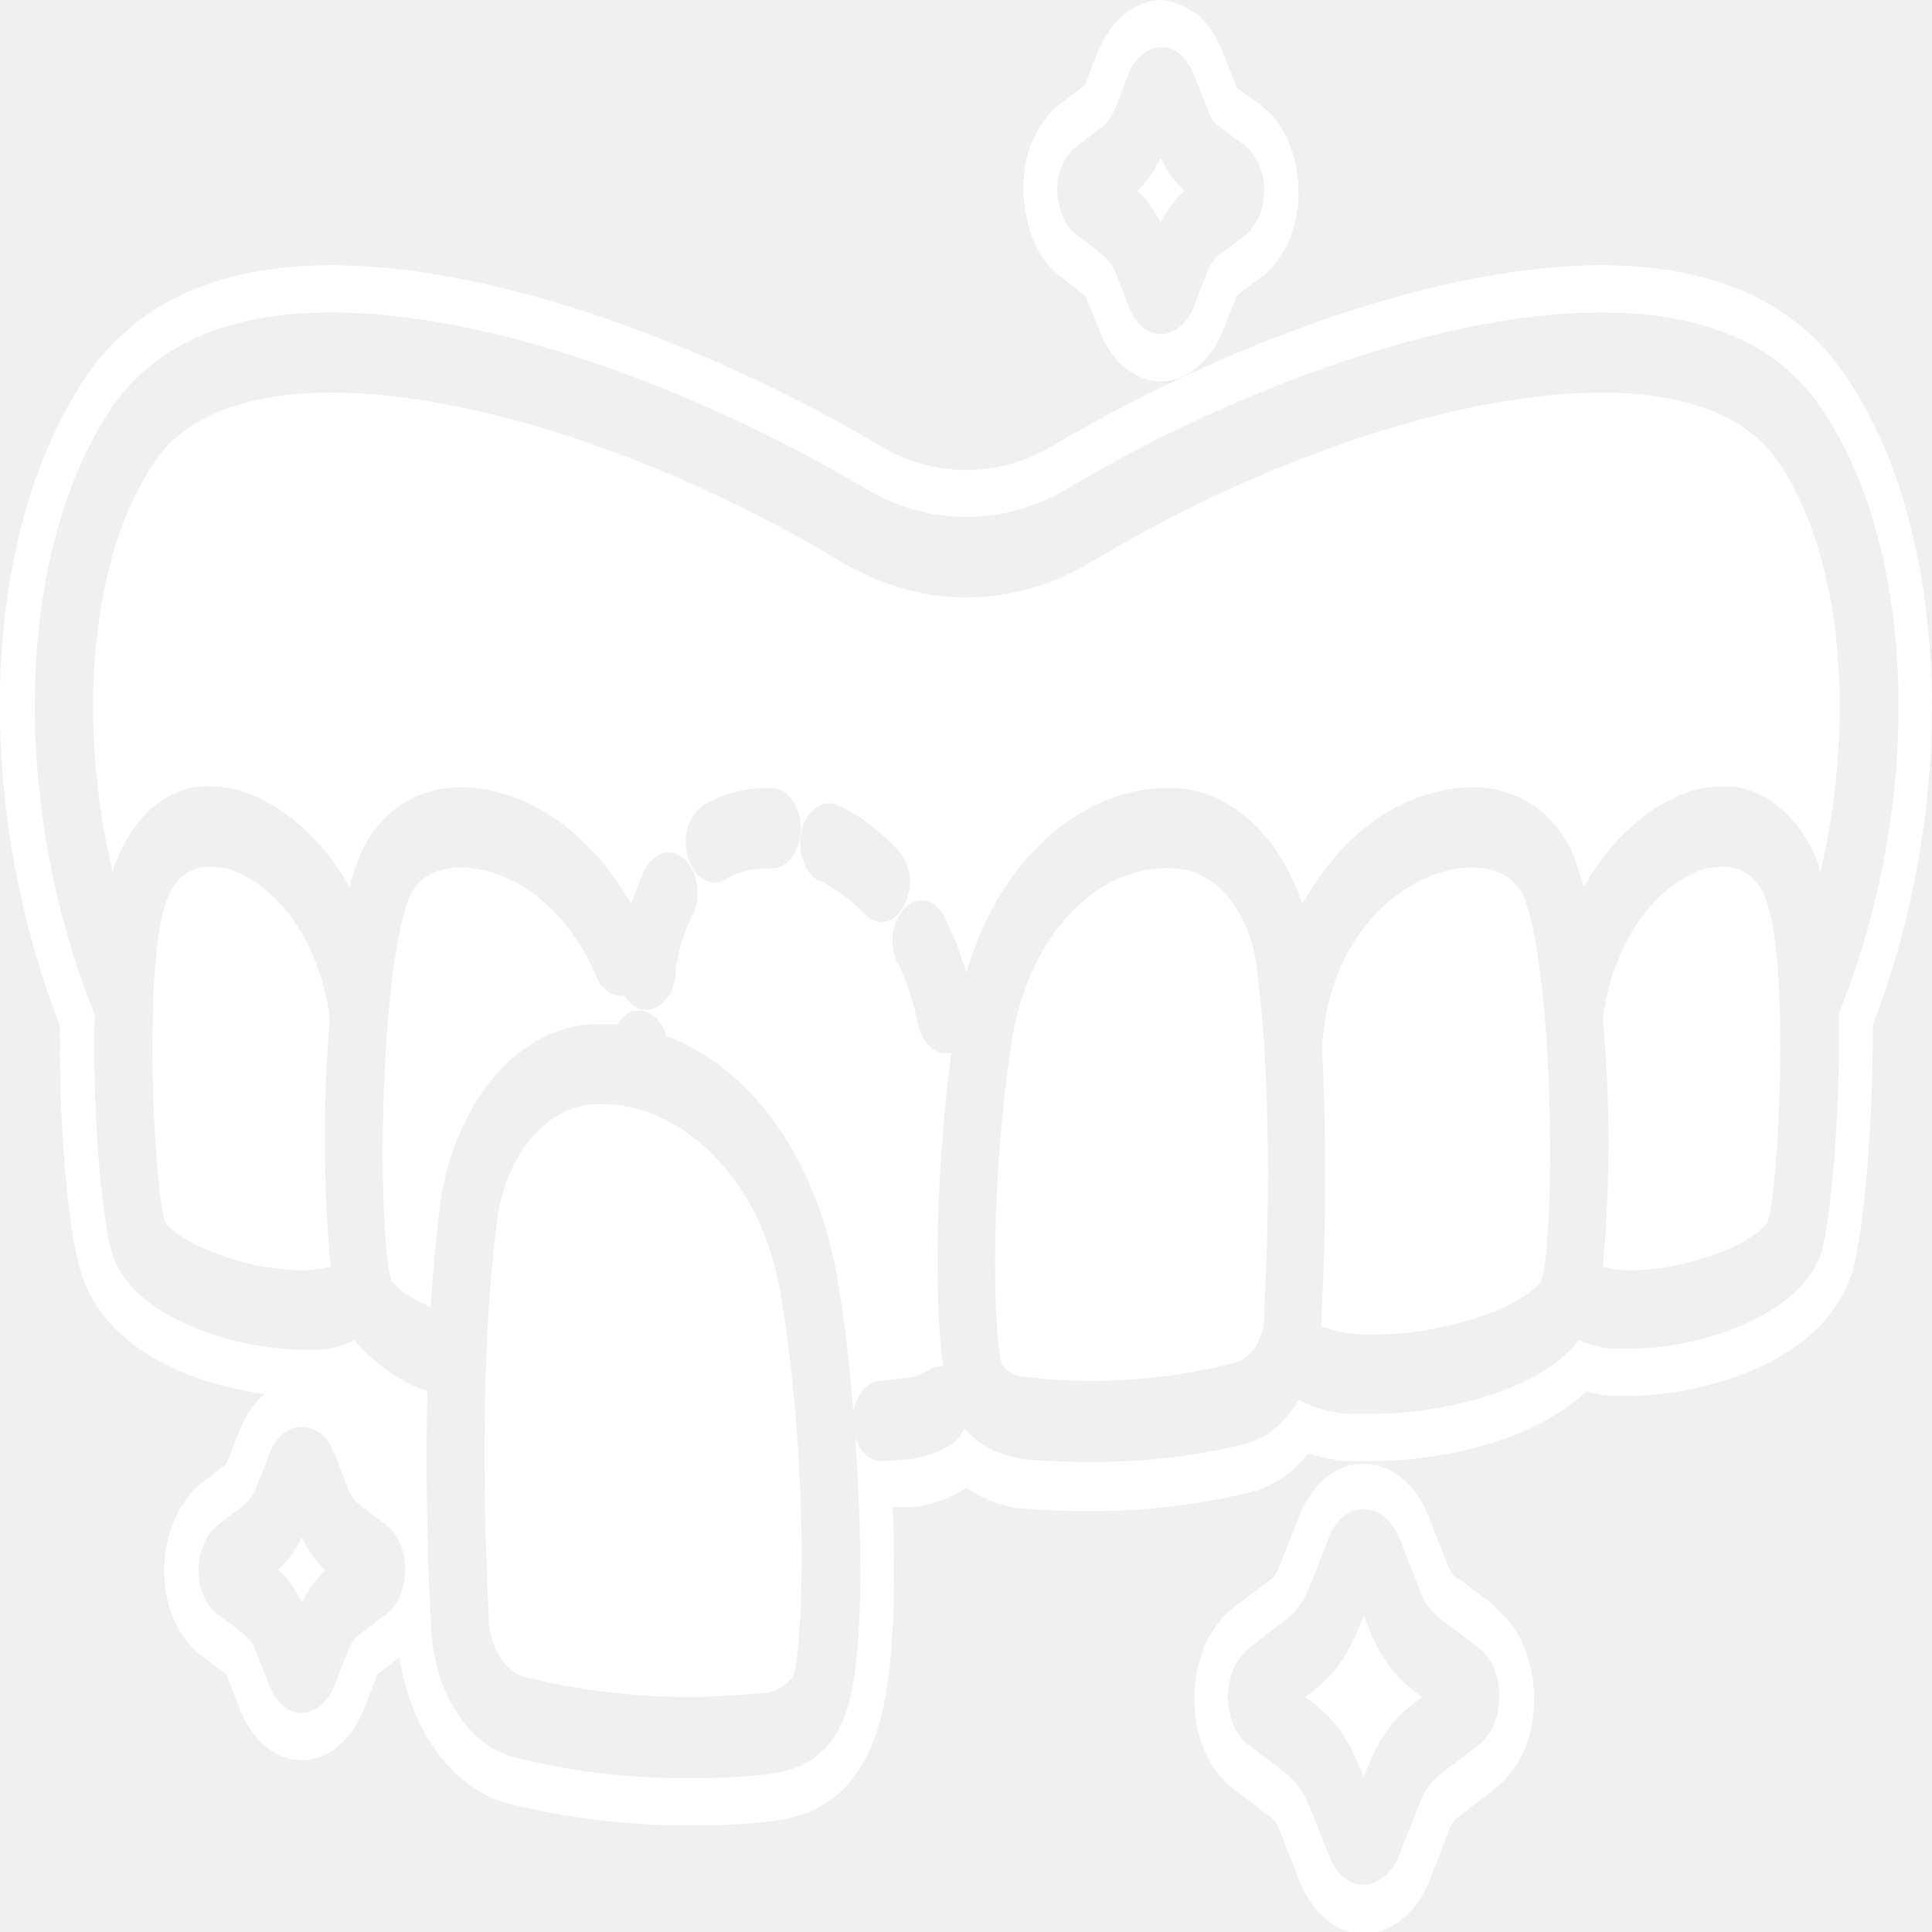
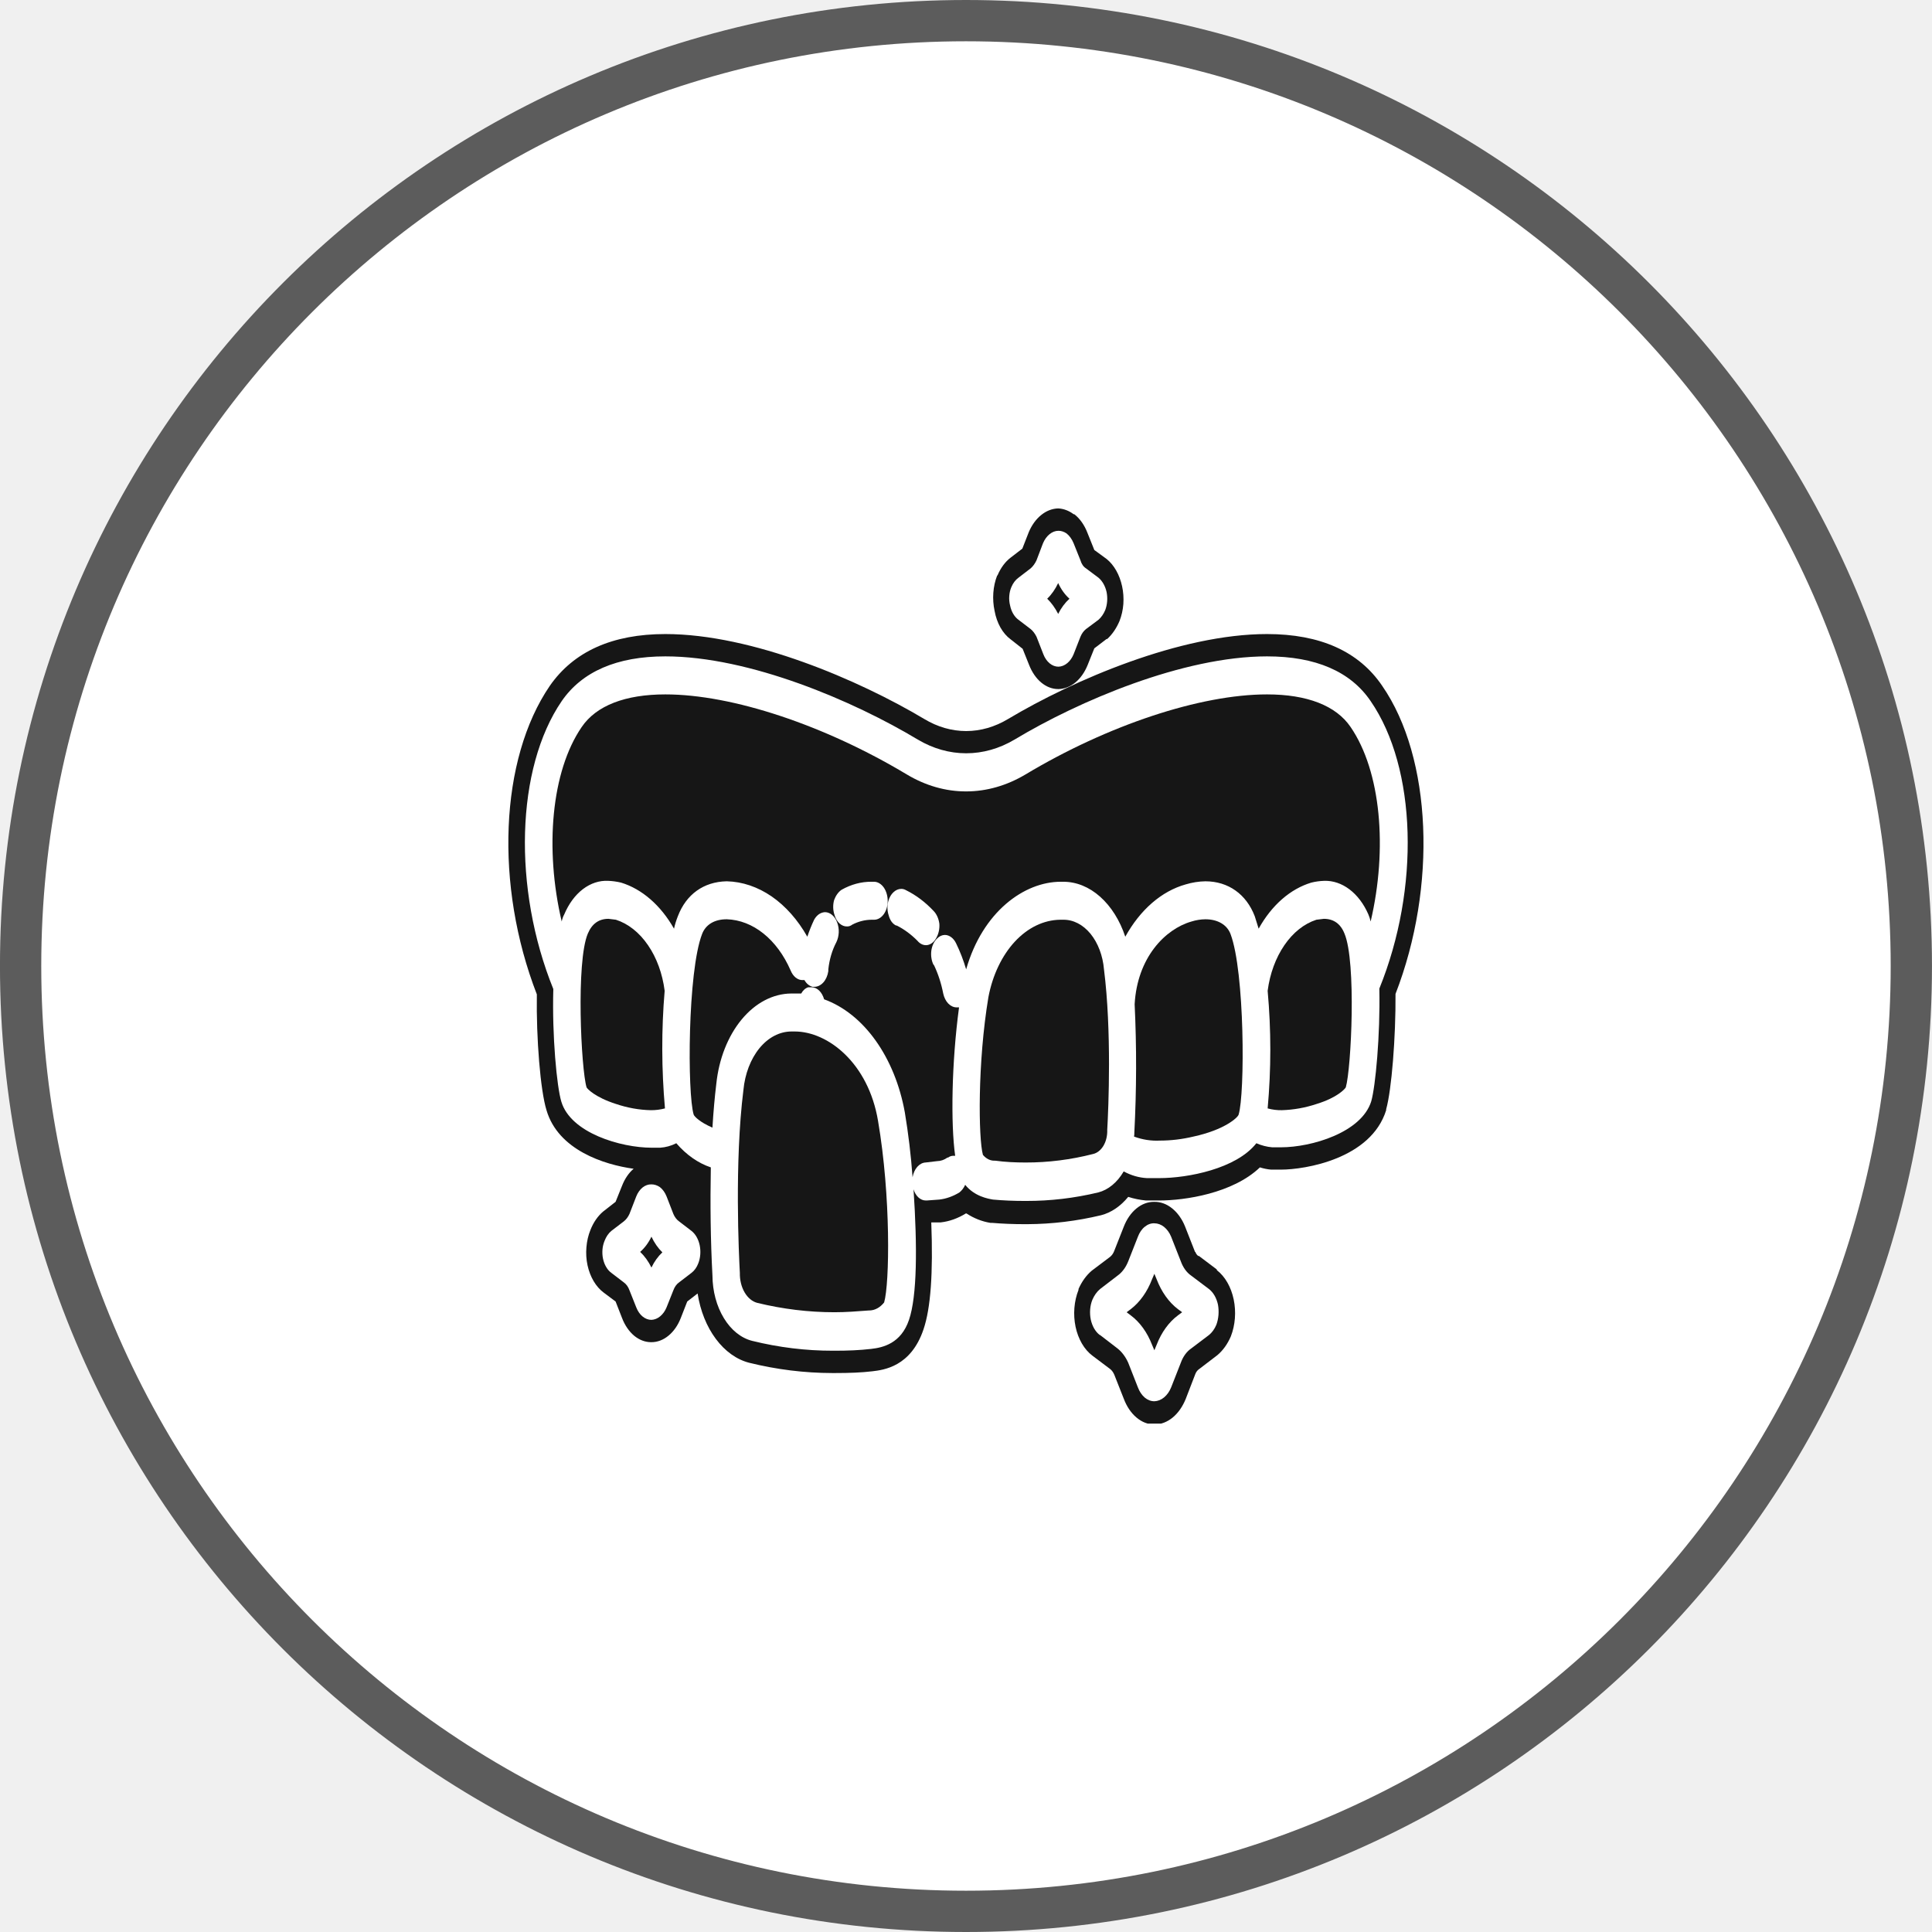
- <svg xmlns="http://www.w3.org/2000/svg" width="24" height="24" viewBox="0 0 24 24" fill="none">
-   <g clip-path="url(#clip0_1423_5792)">
-     <g clip-path="url(#clip1_1423_5792)">
-       <path d="M14.418 2.767C14.497 2.609 14.597 2.473 14.714 2.368C14.595 2.262 14.494 2.122 14.418 1.958C14.342 2.119 14.244 2.259 14.13 2.368C14.242 2.477 14.339 2.612 14.418 2.767Z" fill="white" />
-       <path d="M13.173 3.435L13.486 3.681L13.656 4.104C13.729 4.295 13.839 4.455 13.973 4.566C14.107 4.678 14.261 4.737 14.418 4.737H14.434C14.588 4.732 14.738 4.673 14.87 4.564C15.002 4.455 15.112 4.3 15.188 4.115L15.366 3.67L15.687 3.424H15.704C15.836 3.303 15.946 3.143 16.026 2.955C16.081 2.816 16.115 2.664 16.127 2.507C16.138 2.35 16.127 2.191 16.094 2.04C16.029 1.739 15.884 1.483 15.687 1.325L15.366 1.09L15.188 0.645C15.109 0.438 14.988 0.267 14.841 0.152H14.824C14.699 0.059 14.56 0.007 14.418 0C14.261 0.004 14.109 0.063 13.974 0.172C13.839 0.281 13.727 0.435 13.647 0.621L13.478 1.055L13.173 1.29C13.028 1.398 12.908 1.561 12.826 1.759H12.818C12.707 2.043 12.683 2.376 12.75 2.685C12.779 2.844 12.831 2.993 12.904 3.122C12.977 3.252 13.069 3.358 13.173 3.435ZM13.19 2.064C13.235 1.959 13.299 1.874 13.376 1.817L13.698 1.571C13.759 1.516 13.811 1.444 13.85 1.36L14.02 0.915C14.061 0.816 14.12 0.733 14.191 0.676C14.263 0.618 14.344 0.587 14.426 0.586C14.499 0.587 14.572 0.611 14.638 0.657C14.716 0.717 14.78 0.807 14.824 0.915L15.002 1.36C15.028 1.454 15.08 1.529 15.146 1.571L15.476 1.817C15.577 1.902 15.652 2.036 15.687 2.192C15.719 2.349 15.707 2.517 15.654 2.661C15.61 2.766 15.549 2.855 15.476 2.919L15.146 3.166C15.086 3.213 15.036 3.282 15.002 3.365L14.824 3.822C14.783 3.919 14.726 4.001 14.656 4.058C14.586 4.116 14.507 4.147 14.426 4.15C14.344 4.151 14.264 4.121 14.194 4.063C14.124 4.005 14.067 3.922 14.028 3.822L13.85 3.365C13.81 3.284 13.759 3.216 13.698 3.166L13.376 2.919C13.323 2.881 13.276 2.828 13.238 2.763C13.2 2.699 13.172 2.624 13.156 2.544C13.136 2.465 13.129 2.382 13.135 2.299C13.141 2.216 13.16 2.135 13.19 2.064Z" fill="white" />
-       <path d="M18.574 19.955L18.108 19.603H18.091C18.058 19.581 18.031 19.544 18.015 19.498H18.006L17.744 18.829C17.664 18.632 17.547 18.468 17.405 18.355C17.264 18.242 17.103 18.183 16.94 18.185H16.931C16.768 18.183 16.608 18.244 16.468 18.36C16.327 18.475 16.213 18.642 16.136 18.841L15.882 19.486C15.857 19.544 15.822 19.593 15.78 19.627L15.297 19.99C15.156 20.11 15.037 20.275 14.95 20.471V20.494C14.892 20.64 14.856 20.801 14.842 20.967C14.829 21.133 14.84 21.301 14.874 21.461C14.908 21.621 14.964 21.77 15.04 21.9C15.115 22.03 15.209 22.138 15.314 22.218L15.78 22.57C15.826 22.605 15.865 22.658 15.89 22.722L16.136 23.343C16.212 23.548 16.327 23.72 16.469 23.84C16.611 23.96 16.774 24.023 16.94 24.023H16.948C17.114 24.021 17.277 23.959 17.42 23.841C17.562 23.724 17.68 23.556 17.761 23.355L18.015 22.698C18.038 22.642 18.074 22.596 18.117 22.57L18.591 22.206C18.737 22.085 18.859 21.916 18.946 21.714C19.062 21.416 19.088 21.067 19.02 20.743C18.952 20.419 18.795 20.144 18.582 19.979L18.574 19.955ZM18.565 21.409C18.518 21.521 18.451 21.614 18.37 21.678L17.905 22.03C17.788 22.111 17.692 22.243 17.634 22.405L17.38 23.05C17.336 23.159 17.272 23.249 17.195 23.313C17.118 23.377 17.03 23.411 16.94 23.414C16.851 23.414 16.763 23.381 16.687 23.317C16.611 23.252 16.549 23.16 16.508 23.05L16.254 22.405C16.185 22.25 16.089 22.12 15.975 22.03L15.518 21.678H15.509C15.452 21.636 15.402 21.578 15.362 21.508C15.321 21.438 15.291 21.358 15.273 21.271C15.255 21.185 15.249 21.095 15.256 21.006C15.263 20.917 15.283 20.831 15.314 20.752C15.364 20.637 15.434 20.54 15.518 20.471L15.975 20.119C16.093 20.036 16.19 19.905 16.254 19.744L16.508 19.099C16.549 18.991 16.611 18.9 16.688 18.838C16.764 18.776 16.851 18.744 16.94 18.747C17.029 18.747 17.117 18.78 17.194 18.841C17.271 18.903 17.335 18.992 17.38 19.099L17.634 19.744C17.692 19.907 17.788 20.038 17.905 20.119L18.37 20.471C18.428 20.514 18.478 20.573 18.519 20.643C18.559 20.713 18.59 20.794 18.608 20.881C18.64 21.058 18.625 21.246 18.565 21.409Z" fill="white" />
-       <path d="M16.999 20.213L16.94 20.072L16.881 20.213C16.754 20.545 16.56 20.818 16.322 20.998L16.212 21.081L16.322 21.163C16.559 21.338 16.754 21.608 16.881 21.936L16.94 22.077L16.999 21.936C17.126 21.608 17.321 21.338 17.558 21.163L17.668 21.081L17.558 20.998C17.32 20.818 17.126 20.545 16.999 20.213Z" fill="white" />
-       <path d="M4.098 12.651C4.04 12.201 3.888 11.784 3.661 11.453C3.434 11.121 3.141 10.89 2.819 10.787L2.625 10.763C2.371 10.763 2.193 10.892 2.083 11.15C1.77 11.889 1.905 14.703 2.049 15.183C2.066 15.219 2.269 15.441 2.819 15.617C3.119 15.719 3.426 15.774 3.734 15.781C3.859 15.783 3.984 15.767 4.106 15.734C4.015 14.711 4.012 13.675 4.098 12.651Z" fill="white" />
-       <path d="M7.51 13.717H7.425C7.116 13.717 6.817 13.873 6.585 14.155C6.353 14.438 6.203 14.829 6.164 15.253C5.927 17.153 6.045 19.58 6.071 20.049C6.066 20.234 6.11 20.415 6.194 20.559C6.278 20.703 6.396 20.801 6.528 20.834C7.196 20.998 7.873 21.081 8.551 21.081C8.847 21.081 9.152 21.057 9.457 21.034H9.474C9.615 21.029 9.75 20.954 9.855 20.823C9.999 20.33 10.033 18.044 9.694 16.062C9.44 14.538 8.373 13.717 7.51 13.717Z" fill="white" />
-       <path d="M3.75 19.099C3.674 19.26 3.572 19.396 3.454 19.498C3.571 19.607 3.672 19.746 3.75 19.908C3.826 19.75 3.924 19.615 4.038 19.509C3.924 19.4 3.826 19.261 3.75 19.099Z" fill="white" />
-       <path d="M18.278 10.775C18.156 10.776 18.034 10.796 17.914 10.834C17.22 11.033 16.492 11.783 16.424 13.003C16.476 14.123 16.474 15.247 16.416 16.367C16.417 16.403 16.414 16.439 16.407 16.473C16.628 16.555 16.856 16.591 17.084 16.578C17.38 16.578 17.674 16.543 17.965 16.473C18.778 16.297 19.125 15.981 19.15 15.899C19.319 15.347 19.311 12.147 18.938 11.162C18.845 10.916 18.6 10.775 18.278 10.775Z" fill="white" />
-       <path d="M22.917 4.655C22.307 3.752 21.291 3.295 19.895 3.295C17.617 3.295 14.815 4.502 13.105 5.522C12.758 5.731 12.383 5.839 12.005 5.839C11.626 5.839 11.251 5.731 10.904 5.522C9.194 4.502 6.392 3.295 4.115 3.295C2.726 3.295 1.71 3.752 1.084 4.655C-0.228 6.578 -0.364 9.884 0.745 12.745C0.728 13.905 0.838 15.265 0.999 15.781C1.304 16.825 2.506 17.212 3.285 17.317C3.157 17.426 3.052 17.58 2.98 17.763L2.811 18.185L2.481 18.443C2.342 18.56 2.229 18.726 2.151 18.923C2.094 19.063 2.059 19.217 2.045 19.376C2.032 19.535 2.042 19.696 2.074 19.85C2.142 20.156 2.294 20.413 2.498 20.565L2.811 20.799L2.98 21.233C3.054 21.424 3.164 21.584 3.298 21.696C3.432 21.807 3.586 21.866 3.742 21.866H3.751C3.908 21.866 4.063 21.807 4.198 21.695C4.334 21.584 4.445 21.424 4.521 21.233L4.69 20.799L4.961 20.588C5.032 21.042 5.199 21.457 5.44 21.781C5.681 22.104 5.986 22.321 6.316 22.406C7.034 22.583 7.762 22.673 8.491 22.675H8.568C8.949 22.675 9.262 22.663 9.55 22.628C9.837 22.593 10.557 22.511 10.887 21.526C11.073 20.975 11.141 20.061 11.09 18.724H11.336C11.564 18.699 11.787 18.62 11.996 18.49H12.013C12.211 18.619 12.422 18.702 12.639 18.736H12.682C12.944 18.759 13.232 18.771 13.537 18.771H13.605C14.255 18.769 14.903 18.69 15.543 18.537C15.807 18.468 16.053 18.302 16.254 18.056C16.407 18.104 16.563 18.136 16.72 18.15H17.067C17.744 18.15 18.997 17.962 19.708 17.282C19.806 17.313 19.905 17.333 20.005 17.341H20.259C20.893 17.341 22.62 17.059 23.018 15.781V15.758C23.162 15.254 23.272 13.87 23.264 12.733C24.356 9.919 24.221 6.542 22.917 4.655ZM4.978 19.803C4.937 19.907 4.875 19.992 4.8 20.049L4.479 20.295C4.412 20.34 4.359 20.414 4.326 20.506L4.149 20.952C4.108 21.049 4.05 21.13 3.981 21.188C3.911 21.245 3.832 21.277 3.751 21.28C3.669 21.281 3.589 21.25 3.519 21.192C3.449 21.135 3.391 21.051 3.353 20.952L3.175 20.506C3.143 20.414 3.089 20.34 3.023 20.295L2.701 20.049C2.648 20.011 2.601 19.957 2.563 19.893C2.525 19.828 2.497 19.754 2.481 19.674C2.464 19.596 2.46 19.514 2.467 19.433C2.474 19.353 2.493 19.275 2.523 19.205C2.564 19.098 2.626 19.009 2.701 18.947L3.023 18.701C3.085 18.653 3.137 18.585 3.175 18.501L3.353 18.044C3.392 17.946 3.449 17.864 3.52 17.808C3.59 17.753 3.67 17.724 3.751 17.727C3.827 17.727 3.902 17.751 3.971 17.798C4.046 17.855 4.107 17.94 4.149 18.044L4.326 18.501C4.362 18.587 4.415 18.657 4.479 18.701L4.8 18.947C4.905 19.028 4.983 19.164 5.016 19.324C5.05 19.484 5.036 19.656 4.978 19.803ZM22.841 12.592C22.866 13.823 22.739 15.16 22.629 15.547C22.375 16.367 21.063 16.754 20.259 16.754H20.03C19.889 16.743 19.75 16.708 19.615 16.649C19.09 17.317 17.82 17.563 17.067 17.563H16.745C16.537 17.552 16.331 17.493 16.136 17.387C15.968 17.676 15.73 17.872 15.467 17.939C14.844 18.088 14.212 18.163 13.579 18.161H13.537C13.249 18.161 12.97 18.15 12.707 18.126C12.58 18.103 12.225 18.044 11.979 17.739C11.942 17.823 11.889 17.891 11.827 17.939C11.661 18.041 11.483 18.104 11.302 18.126L10.972 18.15H10.946C10.878 18.15 10.811 18.123 10.754 18.07C10.696 18.018 10.652 17.944 10.625 17.857C10.726 19.369 10.718 20.659 10.506 21.28C10.295 21.901 9.82 22.007 9.516 22.042C9.211 22.077 8.898 22.089 8.568 22.089H8.517C7.804 22.091 7.093 22.005 6.392 21.831C6.102 21.758 5.839 21.547 5.649 21.234C5.459 20.922 5.354 20.528 5.351 20.119C5.3 19.181 5.291 18.232 5.308 17.282C4.975 17.169 4.666 16.953 4.403 16.649C4.266 16.717 4.124 16.756 3.979 16.766H3.759C2.946 16.766 1.634 16.379 1.389 15.559C1.27 15.172 1.143 13.835 1.177 12.604C0.11 9.966 0.195 6.812 1.397 5.053C1.931 4.28 2.845 3.881 4.115 3.881C6.324 3.881 9.059 5.053 10.735 6.062C11.136 6.3 11.568 6.422 12.005 6.422C12.441 6.422 12.873 6.3 13.274 6.062C14.951 5.053 17.694 3.881 19.895 3.881C21.173 3.881 22.087 4.28 22.612 5.053C23.823 6.812 23.907 9.966 22.841 12.592Z" fill="white" />
-       <path d="M14.553 10.786H14.468C14.038 10.793 13.621 10.994 13.281 11.361C12.942 11.727 12.698 12.238 12.589 12.815C12.301 14.538 12.327 16.531 12.445 16.953C12.529 17.055 12.638 17.109 12.75 17.106H12.767C13.029 17.141 13.3 17.153 13.562 17.153C14.156 17.155 14.748 17.08 15.332 16.93C15.44 16.907 15.537 16.83 15.606 16.713C15.675 16.596 15.71 16.448 15.704 16.297C15.738 15.722 15.823 13.694 15.62 12.088C15.588 11.727 15.463 11.395 15.266 11.155C15.069 10.915 14.815 10.784 14.553 10.786Z" fill="white" />
-       <path d="M22.088 5.733C21.707 5.171 20.945 4.877 19.895 4.877C18.143 4.877 15.713 5.686 13.563 6.976C13.071 7.27 12.541 7.421 12.005 7.422C11.469 7.422 10.939 7.271 10.447 6.976C8.297 5.686 5.876 4.877 4.115 4.877C3.065 4.877 2.303 5.171 1.923 5.733C1.127 6.894 0.949 8.922 1.398 10.834C1.412 10.766 1.435 10.702 1.465 10.646C1.582 10.369 1.75 10.14 1.953 9.986C2.156 9.831 2.385 9.755 2.617 9.767C2.73 9.771 2.843 9.786 2.955 9.813C3.505 9.981 3.996 10.408 4.344 11.021C4.369 10.907 4.403 10.797 4.445 10.693C4.665 10.118 5.123 9.79 5.724 9.778H5.732C6.139 9.789 6.54 9.924 6.904 10.176C7.269 10.427 7.589 10.788 7.84 11.232C7.891 11.078 7.95 10.928 8.018 10.787C8.052 10.726 8.096 10.676 8.145 10.642C8.195 10.607 8.25 10.589 8.306 10.587C8.371 10.589 8.435 10.615 8.491 10.662C8.547 10.71 8.592 10.777 8.623 10.858C8.653 10.938 8.667 11.029 8.663 11.119C8.66 11.21 8.638 11.297 8.602 11.373C8.49 11.584 8.418 11.829 8.39 12.088V12.135C8.373 12.249 8.329 12.351 8.264 12.426C8.2 12.5 8.119 12.542 8.035 12.545H7.975C7.892 12.524 7.816 12.462 7.764 12.369H7.721C7.656 12.372 7.591 12.349 7.534 12.303C7.478 12.258 7.431 12.191 7.4 12.111C7.225 11.713 6.981 11.381 6.689 11.148C6.398 10.914 6.069 10.786 5.732 10.775H5.724C5.402 10.775 5.173 10.915 5.08 11.162C4.699 12.147 4.691 15.347 4.86 15.898C4.877 15.945 5.021 16.098 5.351 16.238C5.376 15.816 5.41 15.441 5.453 15.089C5.521 14.435 5.757 13.836 6.118 13.401C6.478 12.967 6.939 12.725 7.417 12.721H7.679C7.725 12.637 7.791 12.579 7.865 12.557H7.95C8.022 12.557 8.092 12.588 8.15 12.645C8.209 12.701 8.255 12.781 8.28 12.873C8.793 13.06 9.259 13.433 9.632 13.955C10.004 14.477 10.268 15.128 10.397 15.84C10.49 16.4 10.557 16.968 10.6 17.54C10.618 17.433 10.661 17.338 10.722 17.268C10.783 17.198 10.859 17.158 10.938 17.153L11.243 17.118C11.338 17.116 11.43 17.084 11.514 17.024H11.531C11.575 16.991 11.625 16.975 11.675 16.977H11.717C11.599 16.133 11.624 14.538 11.819 13.085H11.751C11.673 13.084 11.597 13.048 11.534 12.983C11.472 12.917 11.426 12.825 11.404 12.721C11.352 12.454 11.269 12.201 11.159 11.971H11.15C11.123 11.917 11.104 11.857 11.094 11.792C11.084 11.728 11.083 11.662 11.092 11.598C11.1 11.533 11.118 11.472 11.144 11.417C11.17 11.363 11.204 11.316 11.243 11.279C11.302 11.219 11.373 11.186 11.446 11.185C11.505 11.185 11.563 11.206 11.615 11.245C11.666 11.284 11.71 11.34 11.743 11.408C11.847 11.622 11.934 11.85 12.005 12.088C12.437 10.575 13.529 9.79 14.486 9.79H14.553C14.895 9.791 15.23 9.927 15.518 10.183C15.806 10.438 16.035 10.802 16.179 11.232C16.569 10.524 17.131 10.036 17.762 9.86C17.931 9.809 18.104 9.782 18.278 9.778C18.879 9.778 19.353 10.118 19.573 10.693L19.675 11.021C20.018 10.406 20.506 9.978 21.055 9.813C21.167 9.786 21.28 9.77 21.393 9.767C21.625 9.759 21.855 9.836 22.058 9.991C22.262 10.145 22.433 10.371 22.553 10.646C22.578 10.705 22.598 10.768 22.613 10.834C23.061 8.922 22.883 6.894 22.088 5.733ZM9.592 10.787H9.525C9.351 10.788 9.179 10.831 9.017 10.915C8.975 10.947 8.929 10.963 8.881 10.962C8.81 10.964 8.741 10.936 8.682 10.882C8.623 10.827 8.577 10.749 8.551 10.658C8.531 10.597 8.52 10.532 8.518 10.465C8.517 10.399 8.525 10.333 8.543 10.271C8.585 10.154 8.653 10.059 8.737 10.001C8.987 9.86 9.255 9.788 9.525 9.79H9.601C9.694 9.796 9.783 9.852 9.847 9.946C9.912 10.04 9.948 10.164 9.948 10.294C9.948 10.425 9.91 10.55 9.844 10.642C9.777 10.735 9.687 10.787 9.592 10.787ZM11.226 11.256C11.199 11.309 11.164 11.354 11.123 11.388C11.082 11.421 11.037 11.443 10.99 11.45C10.943 11.458 10.895 11.452 10.85 11.433C10.804 11.413 10.762 11.381 10.727 11.338C10.56 11.171 10.378 11.037 10.185 10.939H10.168C10.123 10.918 10.082 10.882 10.048 10.835C10.014 10.789 9.989 10.732 9.973 10.669C9.953 10.611 9.942 10.547 9.941 10.483C9.939 10.418 9.948 10.354 9.965 10.294C9.992 10.2 10.039 10.12 10.099 10.064C10.159 10.007 10.231 9.977 10.303 9.978C10.347 9.978 10.39 9.99 10.431 10.013C10.693 10.142 10.938 10.328 11.159 10.564C11.234 10.645 11.285 10.762 11.302 10.892C11.311 11.022 11.284 11.152 11.226 11.256Z" fill="white" />
-       <path d="M21.384 10.763L21.189 10.787C20.868 10.891 20.576 11.123 20.349 11.454C20.122 11.786 19.97 12.201 19.911 12.651C20.004 13.675 20.004 14.711 19.911 15.734C20.034 15.768 20.159 15.784 20.284 15.781C20.592 15.773 20.898 15.718 21.198 15.617C21.731 15.453 21.934 15.23 21.96 15.183C22.104 14.691 22.239 11.889 21.926 11.15C21.824 10.892 21.638 10.763 21.384 10.763Z" fill="white" />
+ <svg xmlns="http://www.w3.org/2000/svg" width="38" height="38" viewBox="0 0 38 38" fill="none">
+   <rect x="-0.406" y="0.406" width="37.188" height="37.188" rx="18.594" transform="matrix(-1 0 0 1 37.1875 0)" fill="white" />
+   <rect x="-0.406" y="0.406" width="37.188" height="37.188" rx="18.594" transform="matrix(-1 0 0 1 37.1875 0)" stroke="#5C5C5C" stroke-width="0.812" />
+   <g clip-path="url(#clip0_116_4431)">
+     <g clip-path="url(#clip1_116_4431)">
+       <path d="M20.813 12.075C20.872 11.956 20.948 11.855 21.035 11.776C20.946 11.697 20.87 11.592 20.813 11.468C20.756 11.589 20.683 11.694 20.597 11.776C20.681 11.857 20.754 11.959 20.813 12.075Z" fill="#161616" />
+       <path d="M19.879 12.576L20.114 12.761L20.241 13.078C20.297 13.221 20.379 13.341 20.48 13.425C20.58 13.508 20.695 13.553 20.813 13.553H20.825C20.941 13.549 21.053 13.504 21.152 13.423C21.251 13.341 21.333 13.225 21.39 13.086L21.524 12.752L21.765 12.568H21.778C21.877 12.477 21.959 12.357 22.019 12.216C22.06 12.112 22.086 11.998 22.095 11.88C22.103 11.762 22.095 11.643 22.07 11.53C22.021 11.304 21.912 11.112 21.765 10.994L21.524 10.818L21.39 10.484C21.331 10.329 21.241 10.2 21.13 10.114H21.117C21.024 10.044 20.919 10.005 20.813 10C20.696 10.003 20.581 10.047 20.48 10.129C20.379 10.21 20.294 10.326 20.235 10.466L20.108 10.791L19.879 10.967C19.771 11.049 19.681 11.171 19.619 11.319H19.613C19.53 11.532 19.512 11.782 19.562 12.014C19.583 12.133 19.623 12.245 19.677 12.342C19.732 12.439 19.801 12.519 19.879 12.576ZM19.892 11.548C19.925 11.469 19.974 11.405 20.032 11.363L20.273 11.178C20.319 11.137 20.358 11.083 20.387 11.02L20.514 10.686C20.545 10.612 20.59 10.55 20.643 10.507C20.697 10.463 20.757 10.44 20.819 10.44C20.874 10.44 20.928 10.458 20.978 10.492C21.036 10.538 21.084 10.605 21.117 10.686L21.251 11.02C21.271 11.09 21.309 11.147 21.359 11.178L21.606 11.363C21.682 11.427 21.739 11.527 21.765 11.644C21.789 11.762 21.78 11.887 21.74 11.996C21.707 12.075 21.662 12.141 21.606 12.19L21.359 12.374C21.314 12.41 21.277 12.461 21.251 12.524L21.117 12.867C21.087 12.94 21.044 13.001 20.991 13.044C20.939 13.087 20.88 13.111 20.819 13.113C20.758 13.113 20.698 13.091 20.645 13.047C20.593 13.004 20.549 12.941 20.521 12.867L20.387 12.524C20.357 12.463 20.318 12.412 20.273 12.374L20.032 12.19C19.992 12.161 19.957 12.121 19.928 12.072C19.9 12.024 19.879 11.968 19.867 11.908C19.852 11.849 19.846 11.786 19.851 11.724C19.855 11.662 19.869 11.602 19.892 11.548Z" fill="#161616" />
+       <path d="M23.93 24.966L23.581 24.703H23.568C23.544 24.686 23.523 24.658 23.511 24.624H23.505L23.308 24.122C23.248 23.974 23.16 23.852 23.054 23.767C22.948 23.681 22.827 23.637 22.705 23.639H22.698C22.576 23.638 22.456 23.683 22.351 23.77C22.245 23.857 22.159 23.982 22.102 24.131L21.911 24.615C21.893 24.658 21.866 24.695 21.835 24.72L21.473 24.993C21.367 25.083 21.278 25.206 21.213 25.353V25.371C21.169 25.481 21.142 25.601 21.132 25.726C21.122 25.85 21.13 25.976 21.155 26.096C21.18 26.216 21.223 26.328 21.279 26.425C21.336 26.523 21.406 26.604 21.486 26.664L21.835 26.927C21.87 26.954 21.898 26.994 21.918 27.042L22.102 27.508C22.159 27.661 22.245 27.79 22.352 27.88C22.458 27.97 22.58 28.018 22.705 28.018H22.711C22.836 28.016 22.958 27.969 23.065 27.881C23.172 27.793 23.26 27.667 23.321 27.517L23.511 27.024C23.528 26.981 23.555 26.948 23.587 26.927L23.943 26.655C24.052 26.564 24.144 26.437 24.209 26.285C24.296 26.062 24.316 25.801 24.265 25.558C24.214 25.314 24.096 25.108 23.936 24.984L23.93 24.966ZM23.924 26.057C23.889 26.141 23.838 26.211 23.778 26.259L23.429 26.523C23.34 26.584 23.269 26.682 23.225 26.804L23.035 27.288C23.002 27.369 22.954 27.437 22.896 27.485C22.838 27.533 22.772 27.559 22.705 27.561C22.638 27.561 22.572 27.536 22.515 27.488C22.458 27.439 22.412 27.37 22.381 27.288L22.191 26.804C22.139 26.688 22.067 26.591 21.981 26.523L21.638 26.259H21.632C21.589 26.227 21.552 26.183 21.521 26.131C21.491 26.079 21.468 26.018 21.454 25.954C21.441 25.889 21.437 25.822 21.442 25.755C21.447 25.688 21.462 25.623 21.486 25.564C21.523 25.478 21.575 25.405 21.638 25.353L21.981 25.09C22.07 25.027 22.143 24.929 22.191 24.808L22.381 24.325C22.412 24.243 22.458 24.175 22.516 24.129C22.573 24.082 22.638 24.058 22.705 24.061C22.772 24.061 22.837 24.085 22.895 24.131C22.953 24.178 23.002 24.244 23.035 24.325L23.225 24.808C23.269 24.93 23.34 25.029 23.429 25.09L23.778 25.353C23.821 25.386 23.858 25.43 23.889 25.483C23.919 25.535 23.942 25.596 23.956 25.661C23.98 25.794 23.969 25.935 23.924 26.057Z" fill="#161616" />
+       <path d="M22.749 25.16L22.705 25.054L22.66 25.16C22.565 25.409 22.419 25.613 22.241 25.749L22.159 25.81L22.241 25.872C22.419 26.004 22.565 26.206 22.66 26.452L22.705 26.558L22.749 26.452C22.844 26.206 22.99 26.004 23.168 25.872L23.251 25.81L23.168 25.749C22.99 25.613 22.844 25.409 22.749 25.16Z" fill="#161616" />
+       <path d="M13.073 19.488C13.03 19.151 12.916 18.838 12.745 18.59C12.575 18.341 12.355 18.167 12.114 18.09L11.968 18.072C11.778 18.072 11.644 18.169 11.562 18.362C11.327 18.916 11.429 21.027 11.537 21.387C11.549 21.414 11.702 21.581 12.114 21.713C12.339 21.789 12.569 21.831 12.8 21.836C12.894 21.837 12.987 21.825 13.079 21.801C13.011 21.033 13.008 20.256 13.073 19.488Z" fill="#161616" />
+       <path d="M15.632 20.288H15.568C15.336 20.288 15.112 20.404 14.938 20.616C14.764 20.829 14.652 21.121 14.622 21.44C14.444 22.864 14.533 24.685 14.552 25.037C14.549 25.175 14.582 25.311 14.645 25.419C14.708 25.527 14.797 25.601 14.895 25.626C15.396 25.748 15.904 25.81 16.413 25.81C16.635 25.81 16.863 25.793 17.092 25.775H17.105C17.211 25.772 17.312 25.716 17.39 25.617C17.498 25.247 17.524 23.533 17.27 22.047C17.079 20.904 16.279 20.288 15.632 20.288Z" fill="#161616" />
+       <path d="M12.813 24.324C12.755 24.445 12.679 24.547 12.591 24.623C12.678 24.705 12.754 24.81 12.813 24.931C12.87 24.812 12.943 24.711 13.028 24.632C12.943 24.55 12.87 24.445 12.813 24.324Z" fill="#161616" />
+       <path d="M23.708 18.081C23.616 18.082 23.524 18.097 23.435 18.125C22.914 18.274 22.368 18.837 22.317 19.752C22.357 20.592 22.355 21.435 22.311 22.276C22.312 22.302 22.31 22.329 22.305 22.355C22.47 22.416 22.642 22.443 22.813 22.434C23.034 22.434 23.255 22.407 23.473 22.355C24.082 22.223 24.343 21.985 24.362 21.924C24.489 21.511 24.483 19.11 24.203 18.371C24.133 18.187 23.949 18.081 23.708 18.081Z" fill="#161616" />
+       <path d="M27.187 13.491C26.73 12.814 25.968 12.471 24.921 12.471C23.213 12.471 21.111 13.376 19.829 14.141C19.568 14.298 19.287 14.379 19.003 14.379C18.719 14.379 18.438 14.298 18.178 14.141C16.895 13.376 14.794 12.471 13.086 12.471C12.044 12.471 11.283 12.814 10.813 13.491C9.829 14.933 9.727 17.413 10.559 19.558C10.546 20.429 10.629 21.449 10.749 21.836C10.978 22.618 11.879 22.908 12.463 22.988C12.367 23.069 12.289 23.184 12.235 23.322L12.108 23.638L11.86 23.832C11.757 23.92 11.671 24.044 11.613 24.192C11.57 24.297 11.544 24.412 11.534 24.532C11.524 24.651 11.531 24.772 11.556 24.887C11.606 25.116 11.72 25.309 11.873 25.423L12.108 25.599L12.235 25.924C12.29 26.068 12.373 26.188 12.473 26.272C12.574 26.355 12.689 26.399 12.806 26.399H12.813C12.931 26.399 13.047 26.355 13.148 26.271C13.25 26.188 13.334 26.068 13.39 25.924L13.517 25.599L13.721 25.441C13.774 25.782 13.899 26.093 14.08 26.335C14.261 26.578 14.489 26.741 14.736 26.804C15.275 26.937 15.821 27.005 16.368 27.006H16.425C16.711 27.006 16.946 26.997 17.162 26.971C17.378 26.945 17.918 26.883 18.165 26.144C18.305 25.731 18.355 25.045 18.317 24.043H18.502C18.673 24.024 18.84 23.964 18.997 23.867H19.009C19.158 23.964 19.317 24.026 19.479 24.052H19.511C19.708 24.069 19.924 24.078 20.152 24.078H20.203C20.691 24.076 21.177 24.017 21.657 23.902C21.855 23.851 22.039 23.726 22.191 23.541C22.305 23.578 22.422 23.601 22.54 23.612H22.8C23.308 23.612 24.248 23.471 24.781 22.961C24.854 22.984 24.928 22.999 25.003 23.005H25.194C25.67 23.005 26.965 22.794 27.264 21.836V21.818C27.371 21.44 27.454 20.402 27.448 19.549C28.267 17.439 28.165 14.906 27.187 13.491ZM13.733 24.852C13.703 24.93 13.656 24.994 13.6 25.036L13.359 25.221C13.309 25.255 13.269 25.31 13.244 25.379L13.111 25.713C13.081 25.787 13.037 25.847 12.985 25.89C12.933 25.934 12.873 25.957 12.813 25.96C12.752 25.96 12.691 25.937 12.639 25.894C12.586 25.851 12.543 25.788 12.514 25.713L12.381 25.379C12.357 25.31 12.316 25.255 12.267 25.221L12.025 25.036C11.986 25.008 11.95 24.968 11.922 24.919C11.893 24.871 11.873 24.815 11.86 24.755C11.848 24.697 11.845 24.635 11.85 24.575C11.855 24.514 11.87 24.456 11.892 24.403C11.923 24.323 11.969 24.256 12.025 24.21L12.267 24.025C12.313 23.99 12.353 23.938 12.381 23.876L12.514 23.533C12.543 23.459 12.587 23.398 12.639 23.356C12.692 23.314 12.752 23.293 12.813 23.295C12.87 23.295 12.926 23.313 12.978 23.348C13.034 23.391 13.08 23.455 13.111 23.533L13.244 23.876C13.271 23.94 13.311 23.992 13.359 24.025L13.6 24.21C13.679 24.271 13.737 24.373 13.762 24.493C13.787 24.613 13.777 24.742 13.733 24.852ZM27.13 19.444C27.149 20.367 27.054 21.37 26.971 21.66C26.781 22.275 25.797 22.566 25.194 22.566H25.022C24.916 22.557 24.812 22.53 24.711 22.486C24.317 22.988 23.365 23.172 22.8 23.172H22.559C22.402 23.164 22.247 23.119 22.102 23.04C21.976 23.257 21.797 23.404 21.6 23.454C21.132 23.566 20.659 23.622 20.184 23.621H20.152C19.936 23.621 19.727 23.612 19.53 23.594C19.435 23.577 19.168 23.533 18.984 23.304C18.956 23.367 18.916 23.418 18.87 23.454C18.745 23.53 18.612 23.578 18.476 23.594L18.229 23.612H18.209C18.158 23.612 18.108 23.592 18.065 23.553C18.022 23.513 17.988 23.458 17.968 23.392C18.044 24.526 18.038 25.494 17.879 25.96C17.721 26.426 17.365 26.505 17.137 26.531C16.908 26.558 16.673 26.567 16.425 26.567H16.387C15.853 26.568 15.32 26.503 14.794 26.373C14.576 26.318 14.379 26.16 14.237 25.925C14.094 25.691 14.015 25.395 14.013 25.089C13.975 24.386 13.968 23.673 13.981 22.961C13.731 22.877 13.499 22.714 13.302 22.486C13.2 22.538 13.092 22.567 12.984 22.574H12.819C12.21 22.574 11.225 22.284 11.041 21.669C10.952 21.378 10.857 20.376 10.883 19.453C10.082 17.474 10.146 15.109 11.048 13.79C11.448 13.209 12.133 12.91 13.086 12.91C14.743 12.91 16.794 13.79 18.051 14.546C18.352 14.725 18.676 14.816 19.003 14.816C19.331 14.816 19.655 14.725 19.956 14.546C21.213 13.79 23.27 12.91 24.921 12.91C25.879 12.91 26.565 13.209 26.959 13.79C27.867 15.109 27.93 17.474 27.13 19.444Z" fill="#161616" />
+       <path d="M20.914 18.09H20.851C20.528 18.095 20.215 18.246 19.96 18.521C19.706 18.796 19.523 19.179 19.441 19.611C19.225 20.904 19.244 22.399 19.333 22.715C19.397 22.791 19.478 22.832 19.562 22.829H19.575C19.771 22.856 19.975 22.865 20.171 22.865C20.616 22.866 21.061 22.81 21.498 22.698C21.579 22.68 21.652 22.622 21.704 22.535C21.756 22.447 21.782 22.336 21.778 22.223C21.803 21.792 21.867 20.271 21.714 19.066C21.691 18.796 21.596 18.547 21.449 18.366C21.301 18.186 21.111 18.088 20.914 18.09Z" fill="#161616" />
+       <path d="M26.565 14.3C26.279 13.878 25.708 13.658 24.921 13.658C23.606 13.658 21.784 14.265 20.171 15.232C19.802 15.452 19.405 15.566 19.003 15.566C18.601 15.567 18.204 15.453 17.835 15.232C16.222 14.265 14.406 13.658 13.086 13.658C12.298 13.658 11.727 13.878 11.441 14.3C10.844 15.171 10.711 16.692 11.048 18.125C11.058 18.074 11.075 18.027 11.098 17.985C11.186 17.777 11.312 17.605 11.464 17.489C11.616 17.373 11.788 17.316 11.962 17.325C12.047 17.328 12.132 17.34 12.216 17.36C12.628 17.486 12.996 17.806 13.257 18.266C13.276 18.18 13.302 18.098 13.333 18.02C13.498 17.589 13.841 17.343 14.292 17.334H14.298C14.604 17.342 14.904 17.444 15.178 17.632C15.451 17.821 15.691 18.091 15.879 18.424C15.918 18.308 15.962 18.197 16.013 18.09C16.038 18.044 16.071 18.007 16.108 17.981C16.146 17.956 16.187 17.942 16.229 17.941C16.278 17.942 16.326 17.961 16.368 17.997C16.409 18.032 16.444 18.083 16.466 18.144C16.489 18.204 16.5 18.272 16.497 18.34C16.494 18.408 16.478 18.473 16.451 18.53C16.367 18.688 16.313 18.872 16.292 19.066V19.101C16.279 19.187 16.246 19.264 16.197 19.32C16.149 19.375 16.088 19.407 16.025 19.409H15.981C15.918 19.393 15.862 19.347 15.822 19.277H15.79C15.741 19.279 15.693 19.262 15.65 19.228C15.607 19.193 15.573 19.144 15.549 19.084C15.418 18.785 15.235 18.536 15.016 18.361C14.798 18.186 14.551 18.09 14.298 18.081H14.292C14.051 18.081 13.879 18.187 13.809 18.371C13.524 19.11 13.517 21.511 13.644 21.924C13.657 21.959 13.765 22.073 14.013 22.179C14.032 21.862 14.057 21.581 14.089 21.317C14.14 20.826 14.318 20.377 14.588 20.051C14.858 19.725 15.204 19.544 15.562 19.541H15.759C15.793 19.478 15.843 19.434 15.898 19.418H15.962C16.016 19.418 16.068 19.441 16.112 19.483C16.156 19.526 16.19 19.586 16.209 19.655C16.594 19.795 16.944 20.075 17.223 20.467C17.502 20.858 17.701 21.346 17.797 21.88C17.867 22.3 17.918 22.726 17.949 23.155C17.963 23.075 17.995 23.003 18.041 22.951C18.087 22.899 18.144 22.868 18.203 22.865L18.432 22.838C18.503 22.837 18.572 22.813 18.635 22.768H18.648C18.681 22.743 18.718 22.731 18.756 22.733H18.787C18.698 22.1 18.717 20.904 18.863 19.814H18.813C18.754 19.813 18.697 19.786 18.65 19.737C18.603 19.688 18.569 19.619 18.552 19.541C18.513 19.341 18.451 19.151 18.368 18.978H18.362C18.341 18.938 18.327 18.892 18.32 18.844C18.312 18.796 18.312 18.747 18.318 18.698C18.325 18.65 18.338 18.604 18.358 18.563C18.377 18.522 18.402 18.487 18.432 18.459C18.476 18.414 18.529 18.39 18.584 18.389C18.628 18.389 18.672 18.405 18.71 18.434C18.749 18.463 18.782 18.505 18.806 18.556C18.884 18.716 18.95 18.887 19.003 19.066C19.327 17.932 20.146 17.343 20.863 17.343H20.914C21.171 17.343 21.422 17.445 21.638 17.637C21.854 17.829 22.026 18.102 22.133 18.424C22.426 17.893 22.848 17.527 23.321 17.395C23.448 17.357 23.578 17.336 23.708 17.334C24.159 17.334 24.514 17.589 24.679 18.02L24.756 18.266C25.013 17.804 25.379 17.484 25.791 17.36C25.874 17.339 25.959 17.328 26.044 17.325C26.218 17.319 26.39 17.377 26.543 17.493C26.696 17.609 26.824 17.778 26.914 17.985C26.933 18.029 26.948 18.076 26.959 18.125C27.295 16.692 27.162 15.171 26.565 14.3ZM17.194 18.09H17.143C17.013 18.091 16.884 18.123 16.762 18.187C16.731 18.211 16.696 18.223 16.66 18.222C16.607 18.224 16.555 18.202 16.511 18.162C16.466 18.121 16.432 18.062 16.413 17.993C16.398 17.948 16.389 17.899 16.388 17.849C16.387 17.799 16.393 17.75 16.406 17.703C16.438 17.616 16.489 17.544 16.552 17.501C16.74 17.395 16.94 17.341 17.143 17.343H17.2C17.27 17.347 17.336 17.389 17.385 17.459C17.433 17.53 17.46 17.623 17.46 17.721C17.46 17.819 17.432 17.913 17.382 17.982C17.332 18.051 17.264 18.09 17.194 18.09ZM18.419 18.442C18.398 18.482 18.372 18.516 18.341 18.541C18.311 18.566 18.277 18.582 18.242 18.588C18.206 18.594 18.171 18.589 18.137 18.575C18.103 18.56 18.071 18.536 18.044 18.503C17.92 18.378 17.783 18.277 17.638 18.204H17.625C17.591 18.188 17.561 18.162 17.535 18.127C17.51 18.092 17.491 18.049 17.479 18.002C17.464 17.958 17.456 17.911 17.455 17.862C17.454 17.814 17.46 17.766 17.473 17.721C17.493 17.651 17.528 17.59 17.574 17.548C17.619 17.506 17.672 17.483 17.727 17.483C17.76 17.483 17.792 17.492 17.822 17.51C18.019 17.607 18.203 17.746 18.368 17.923C18.425 17.984 18.463 18.072 18.476 18.169C18.483 18.267 18.462 18.364 18.419 18.442Z" fill="#161616" />
+       <path d="M26.038 18.072L25.892 18.09C25.651 18.168 25.432 18.342 25.262 18.591C25.092 18.839 24.977 19.151 24.933 19.488C25.003 20.256 25.003 21.033 24.933 21.801C25.025 21.826 25.119 21.838 25.213 21.836C25.444 21.829 25.674 21.788 25.898 21.713C26.298 21.59 26.451 21.422 26.47 21.387C26.578 21.018 26.679 18.916 26.444 18.362C26.368 18.169 26.229 18.072 26.038 18.072Z" fill="#161616" />
    </g>
  </g>
  <defs>
-     <clipPath id="clip0_1423_5792">
-       <rect width="24" height="24" fill="white" transform="matrix(-1 0 0 1 24 0)" />
+     <clipPath id="clip0_116_4431">
+       <rect width="18" height="18" fill="white" transform="matrix(-1 0 0 1 28 10)" />
    </clipPath>
-     <clipPath id="clip1_1423_5792">
-       <rect width="24" height="24" fill="white" />
+     <clipPath id="clip1_116_4431">
+       <rect width="18" height="18" fill="white" transform="translate(10 10)" />
    </clipPath>
  </defs>
</svg>
